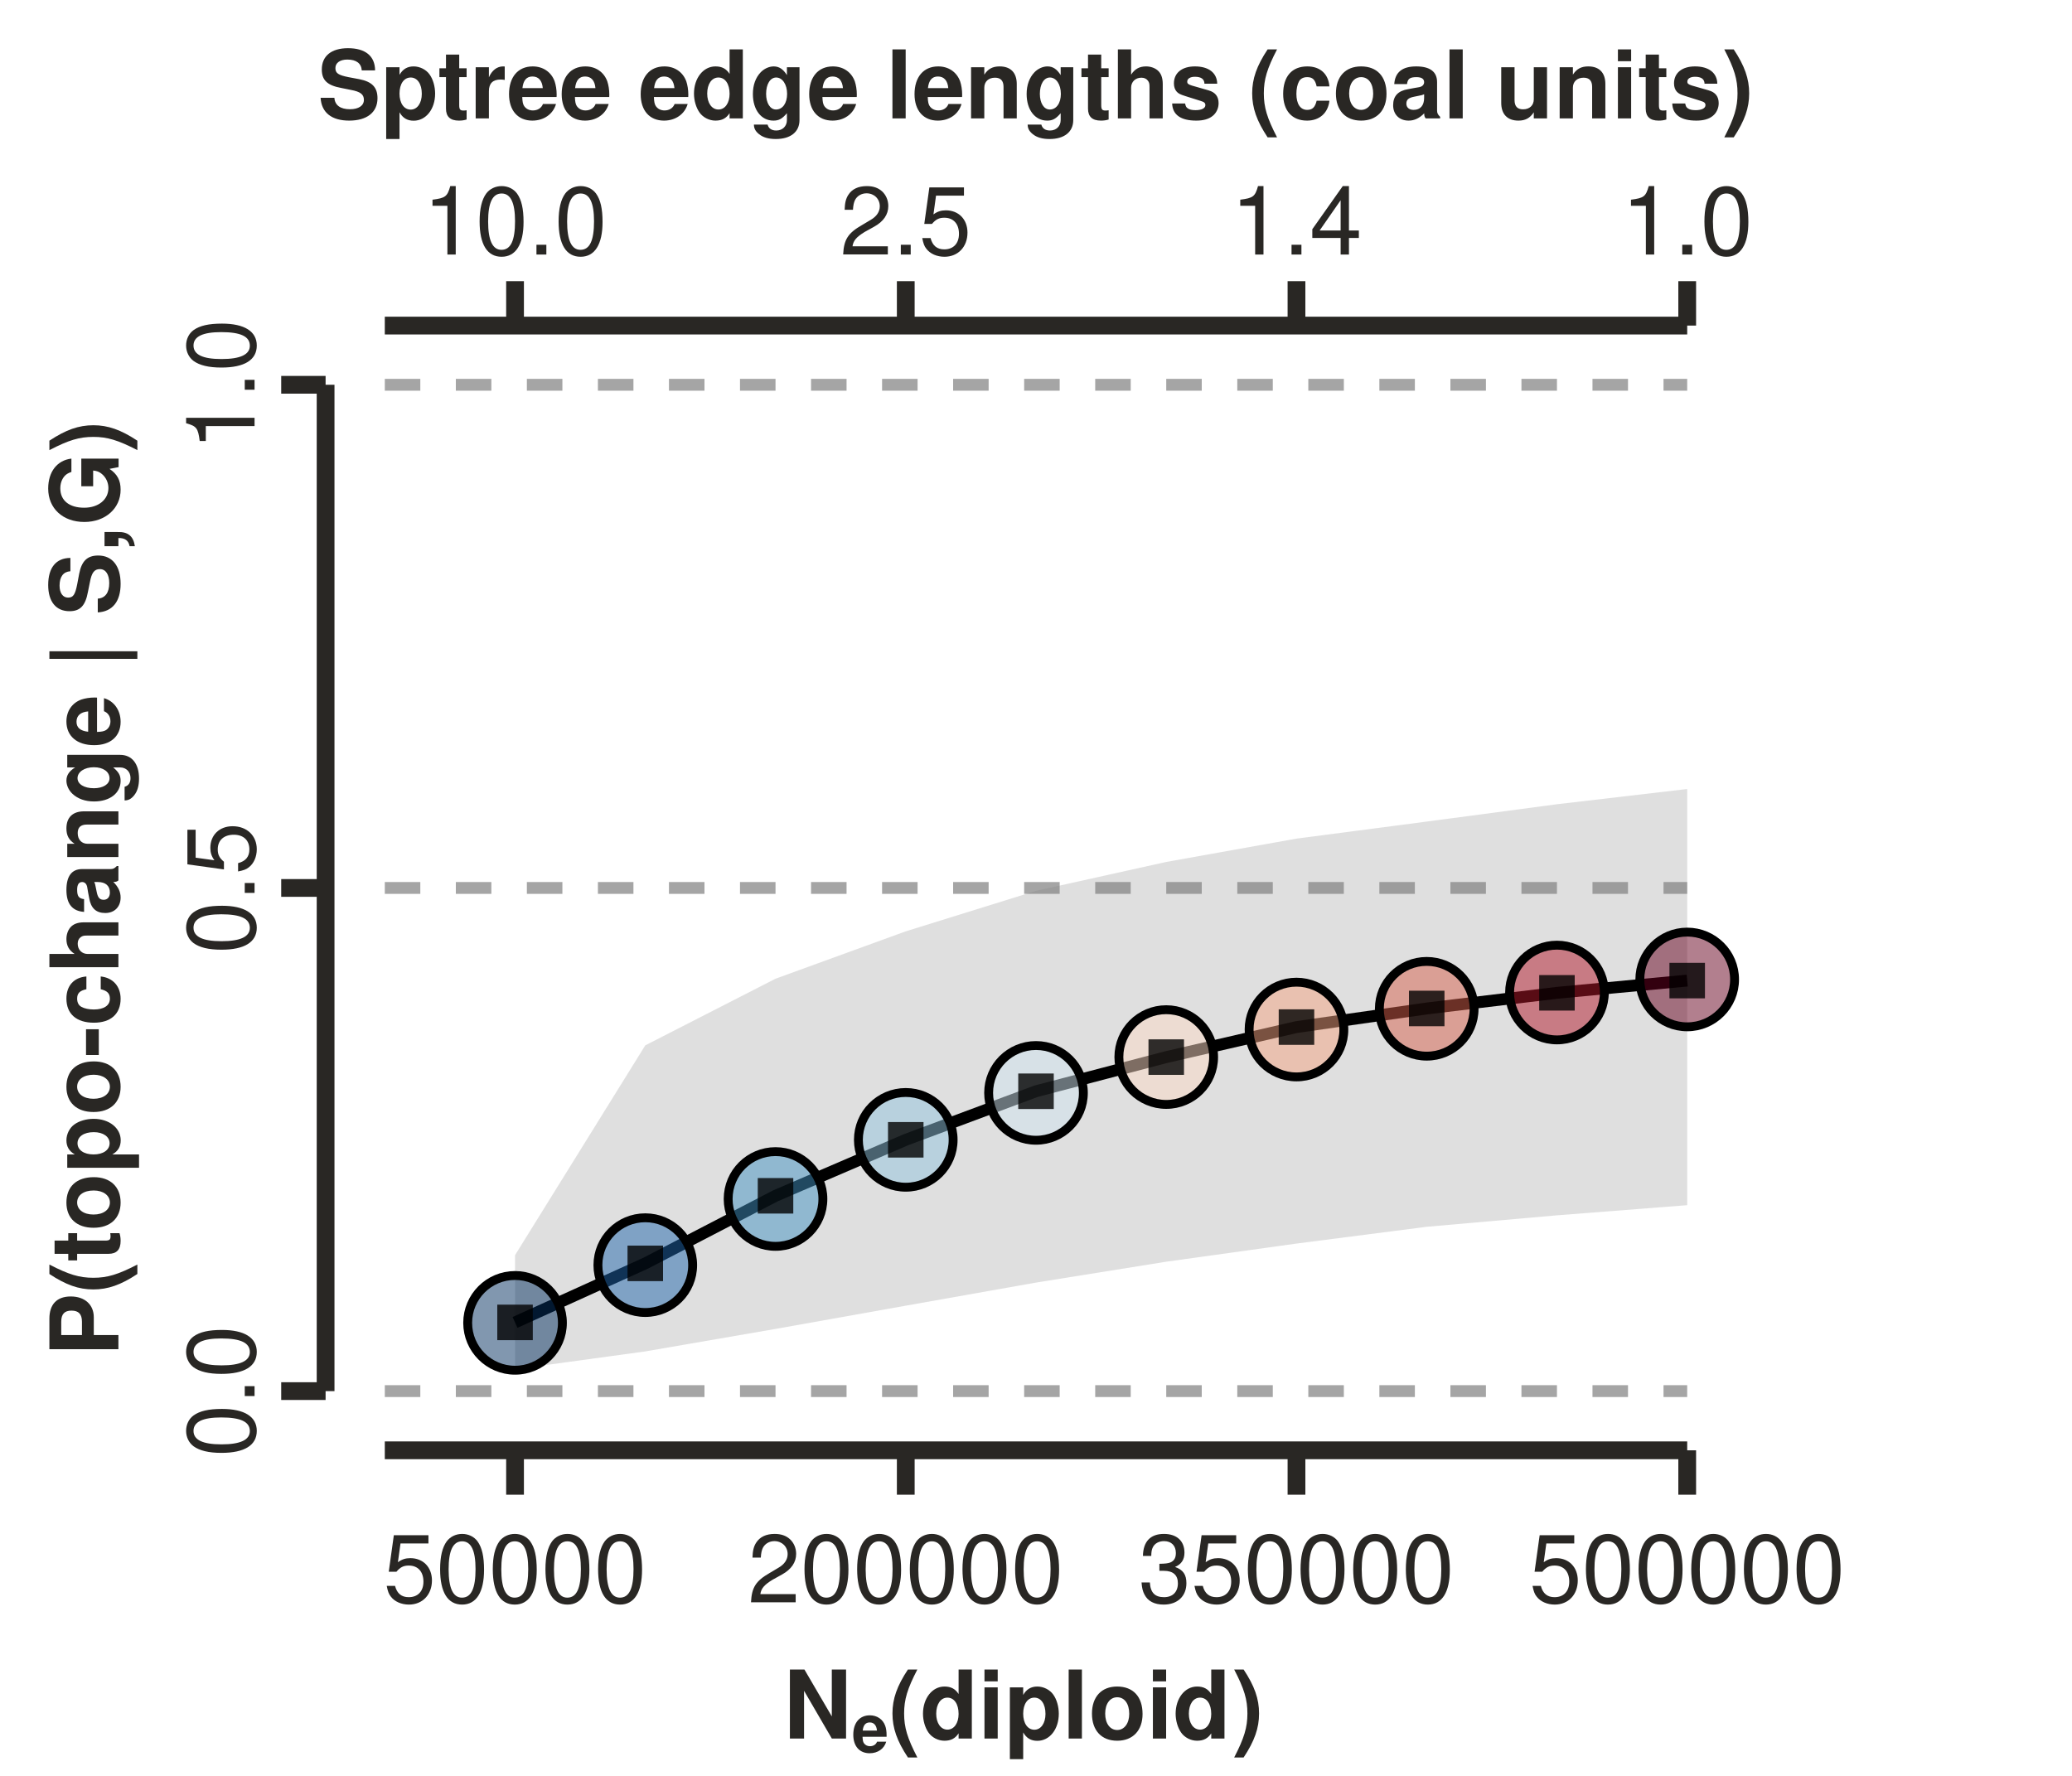
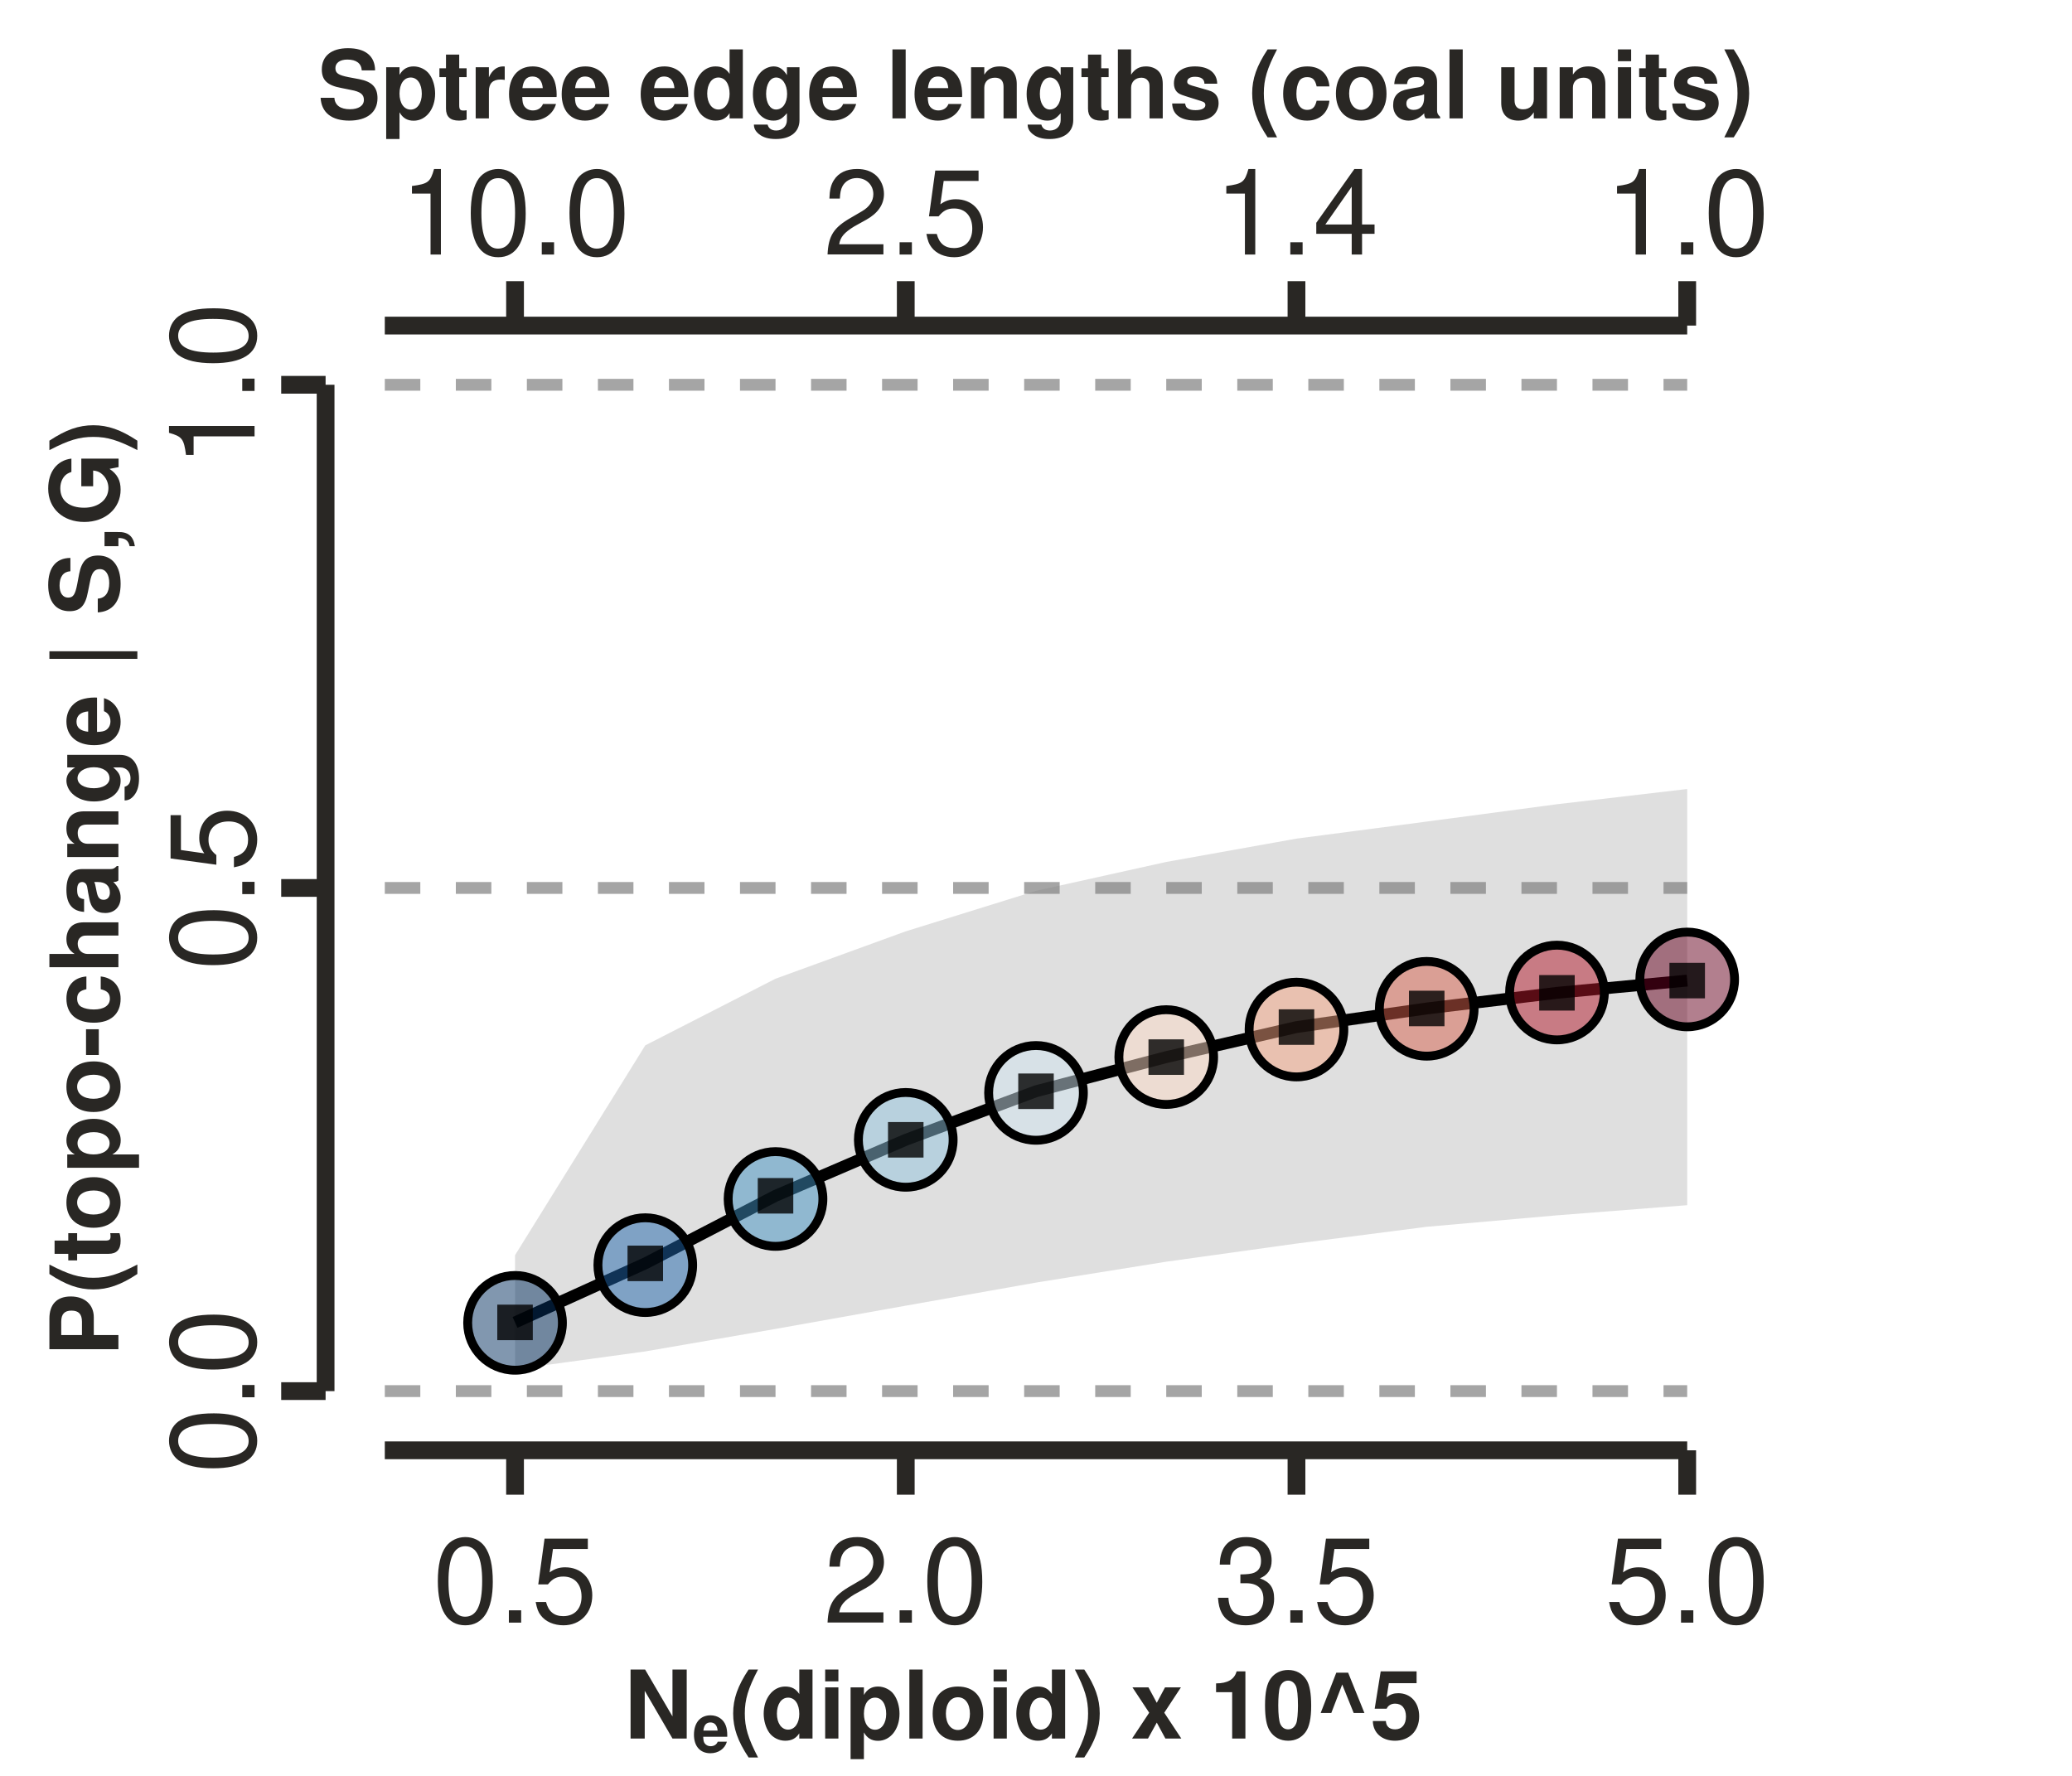
- <svg xmlns="http://www.w3.org/2000/svg" class="toyplot-canvas-Canvas" width="350.0px" height="300.0px" viewBox="0 0 350.0 300.0" preserveAspectRatio="xMidYMid meet" style="background-color:transparent;border-color:#292724;border-style:none;border-width:1.0;fill:rgb(16.1%,15.3%,14.1%);fill-opacity:1.0;font-family:Helvetica;font-size:12px;opacity:1.0;stroke:rgb(16.1%,15.3%,14.1%);stroke-opacity:1.0;stroke-width:1.0" id="t619591849ba342a9a481317e62088b9d">
-   <g class="toyplot-coordinates-Cartesian" id="te527659f6d75460c8a01715de7275fbe">
-     <clipPath id="t1b74646d4024468aa00224c7d02756a9">
+ <svg xmlns="http://www.w3.org/2000/svg" class="toyplot-canvas-Canvas" width="350.0px" height="300.0px" viewBox="0 0 350.0 300.0" preserveAspectRatio="xMidYMid meet" style="background-color:transparent;border-color:#292724;border-style:none;border-width:1.0;fill:rgb(16.1%,15.3%,14.1%);fill-opacity:1.0;font-family:Helvetica;font-size:12px;opacity:1.0;stroke:rgb(16.1%,15.3%,14.1%);stroke-opacity:1.0;stroke-width:1.0" id="t750c148cdb1f4f0f95b30795f37a3a1d">
+   <g class="toyplot-coordinates-Cartesian" id="tdbf3b1bfad48414887d797ce6d199bd8">
+     <clipPath id="ta0627281131841228e686c35ea9da4f2">
      <rect x="55.0" y="55.0" width="240.0" height="190.0" />
    </clipPath>
-     <g clip-path="url(#t1b74646d4024468aa00224c7d02756a9)">
-       <g class="toyplot-mark-AxisLines" style="stroke:rgb(50.2%,50.2%,50.2%);stroke-dasharray:6,6;stroke-opacity:0.7;stroke-width:2" id="t1442b8b53b1f4c57b8c3e2fbe425a3c5">
+     <g clip-path="url(#ta0627281131841228e686c35ea9da4f2)">
+       <g class="toyplot-mark-AxisLines" style="stroke:rgb(50.2%,50.2%,50.2%);stroke-dasharray:6,6;stroke-opacity:0.7;stroke-width:2" id="t57d4d4c4723247a3bb7d5a1c9d0dcfaf">
        <g class="toyplot-Series">
          <line class="toyplot-Datum" y1="235.0" y2="235.0" x1="65.0" x2="285.0" style="opacity:1.0;stroke:rgb(50.2%,50.2%,50.2%);stroke-dasharray:6,6;stroke-opacity:0.7;stroke-width:2" />
          <line class="toyplot-Datum" y1="150.0" y2="150.0" x1="65.0" x2="285.0" style="opacity:1.0;stroke:rgb(50.2%,50.2%,50.2%);stroke-dasharray:6,6;stroke-opacity:0.7;stroke-width:2" />
          <line class="toyplot-Datum" y1="65.0" y2="65.0" x1="65.0" x2="285.0" style="opacity:1.0;stroke:rgb(50.2%,50.2%,50.2%);stroke-dasharray:6,6;stroke-opacity:0.7;stroke-width:2" />
        </g>
      </g>
-       <g class="toyplot-mark-FillBoundaries" style="stroke:none" id="td439c1ec576042d39be93679ca3bf986">
+       <g class="toyplot-mark-FillBoundaries" style="stroke:none" id="t754b8fefb37045ba82aafd4fef9faf4b">
        <polygon points="87.0,231.311 109.0,228.295 131.0,224.496 153.0,220.569 175.0,216.667 197.0,213.141 219.0,210.076 241.0,207.242 263.0,205.306 285.0,203.591 285.0,133.287 263.0,135.858 241.0,138.787 219.0,141.668 197.0,145.607 175.0,150.488 153.0,157.329 131.0,165.334 109.0,176.591 87.0,212.031" style="fill:rgb(50.2%,50.2%,50.2%);fill-opacity:1.0;opacity:0.25;stroke:none" />
      </g>
-       <g class="toyplot-mark-Plot" style="fill:none" id="t26e176279e80438f84d530421cff9b04">
+       <g class="toyplot-mark-Plot" style="fill:none" id="tc508367a9e5c4910a48a463ada1182f1">
        <g class="toyplot-Series">
          <path d="M 87.0 223.394 L 109.0 213.422 L 131.0 202.006 L 153.0 192.548 L 175.0 184.347 L 197.0 178.577 L 219.0 173.506 L 241.0 170.361 L 263.0 167.719 L 285.0 165.65" style="stroke:rgb(0%,0%,0%);stroke-opacity:1.0;stroke-width:2.0" />
        </g>
      </g>
-       <g class="toyplot-mark-Point" id="t7b59a48c393f46fd8cd67d7ba91c07a2">
+       <g class="toyplot-mark-Point" id="tdce6240e3a9f488f9e00f43f9de88efd">
        <g class="toyplot-Series">
          <g style="fill:rgb(2%,18.8%,38%);fill-opacity:0.5;opacity:1.0;stroke:rgb(0%,0%,0%);stroke-opacity:1.0;stroke-width:1.5" class="toyplot-Datum" transform="translate(87.0, 223.469)">
            <circle r="8.0" />
          </g>
          <g style="fill:rgb(12.9%,40%,67.5%);fill-opacity:0.5;opacity:1.0;stroke:rgb(0%,0%,0%);stroke-opacity:1.0;stroke-width:1.5" class="toyplot-Datum" transform="translate(109.0, 213.7194)">
            <circle r="8.0" />
          </g>
          <g style="fill:rgb(26.3%,57.6%,76.5%);fill-opacity:0.5;opacity:1.0;stroke:rgb(0%,0%,0%);stroke-opacity:1.0;stroke-width:1.5" class="toyplot-Datum" transform="translate(131.0, 202.5443)">
            <circle r="8.0" />
          </g>
          <g style="fill:rgb(57.3%,77.3%,87.1%);fill-opacity:0.5;opacity:1.0;stroke:rgb(0%,0%,0%);stroke-opacity:1.0;stroke-width:1.5" class="toyplot-Datum" transform="translate(153.0, 192.5544)">
            <circle r="8.0" />
          </g>
          <g style="fill:rgb(82%,89.8%,94.1%);fill-opacity:0.5;opacity:1.0;stroke:rgb(0%,0%,0%);stroke-opacity:1.0;stroke-width:1.5" class="toyplot-Datum" transform="translate(175.0, 184.6216)">
            <circle r="8.0" />
          </g>
          <g style="fill:rgb(99.2%,85.9%,78%);fill-opacity:0.5;opacity:1.0;stroke:rgb(0%,0%,0%);stroke-opacity:1.0;stroke-width:1.5" class="toyplot-Datum" transform="translate(197.0, 178.5693)">
            <circle r="8.0" />
          </g>
          <g style="fill:rgb(95.7%,64.7%,51%);fill-opacity:0.5;opacity:1.0;stroke:rgb(0%,0%,0%);stroke-opacity:1.0;stroke-width:1.5" class="toyplot-Datum" transform="translate(219.0, 173.92)">
            <circle r="8.0" />
          </g>
          <g style="fill:rgb(83.9%,37.6%,30.2%);fill-opacity:0.5;opacity:1.0;stroke:rgb(0%,0%,0%);stroke-opacity:1.0;stroke-width:1.5" class="toyplot-Datum" transform="translate(241.0, 170.4128)">
            <circle r="8.0" />
          </g>
          <g style="fill:rgb(69.8%,9.4%,16.9%);fill-opacity:0.5;opacity:1.0;stroke:rgb(0%,0%,0%);stroke-opacity:1.0;stroke-width:1.5" class="toyplot-Datum" transform="translate(263.0, 167.6669)">
            <circle r="8.0" />
          </g>
          <g style="fill:rgb(40.4%,0%,12.2%);fill-opacity:0.5;opacity:1.0;stroke:rgb(0%,0%,0%);stroke-opacity:1.0;stroke-width:1.5" class="toyplot-Datum" transform="translate(285.0, 165.4597)">
            <circle r="8.0" />
          </g>
        </g>
      </g>
-       <g class="toyplot-mark-Point" id="t1ce27b56a0bc41118960465a2e98a175">
+       <g class="toyplot-mark-Point" id="tddbdb445e44b4dbdb1979017e7c27d36">
        <g class="toyplot-Series">
          <g style="fill:rgb(0%,0%,0%);fill-opacity:1.0;opacity:0.8;stroke:none" class="toyplot-Datum" transform="translate(87.0, 223.3941)">
            <rect x="-3.0" y="-3.0" width="6.0" height="6.0" />
          </g>
          <g style="fill:rgb(0%,0%,0%);fill-opacity:1.0;opacity:0.8;stroke:none" class="toyplot-Datum" transform="translate(109.0, 213.4219)">
            <rect x="-3.0" y="-3.0" width="6.0" height="6.0" />
          </g>
          <g style="fill:rgb(0%,0%,0%);fill-opacity:1.0;opacity:0.8;stroke:none" class="toyplot-Datum" transform="translate(131.0, 202.0064)">
            <rect x="-3.0" y="-3.0" width="6.0" height="6.0" />
          </g>
          <g style="fill:rgb(0%,0%,0%);fill-opacity:1.0;opacity:0.8;stroke:none" class="toyplot-Datum" transform="translate(153.0, 192.5476)">
            <rect x="-3.0" y="-3.0" width="6.0" height="6.0" />
          </g>
          <g style="fill:rgb(0%,0%,0%);fill-opacity:1.0;opacity:0.8;stroke:none" class="toyplot-Datum" transform="translate(175.0, 184.3468)">
            <rect x="-3.0" y="-3.0" width="6.0" height="6.0" />
          </g>
          <g style="fill:rgb(0%,0%,0%);fill-opacity:1.0;opacity:0.8;stroke:none" class="toyplot-Datum" transform="translate(197.0, 178.577)">
            <rect x="-3.0" y="-3.0" width="6.0" height="6.0" />
          </g>
          <g style="fill:rgb(0%,0%,0%);fill-opacity:1.0;opacity:0.8;stroke:none" class="toyplot-Datum" transform="translate(219.0, 173.5059)">
            <rect x="-3.0" y="-3.0" width="6.0" height="6.0" />
          </g>
          <g style="fill:rgb(0%,0%,0%);fill-opacity:1.0;opacity:0.8;stroke:none" class="toyplot-Datum" transform="translate(241.0, 170.3609)">
            <rect x="-3.0" y="-3.0" width="6.0" height="6.0" />
          </g>
          <g style="fill:rgb(0%,0%,0%);fill-opacity:1.0;opacity:0.8;stroke:none" class="toyplot-Datum" transform="translate(263.0, 167.7191)">
            <rect x="-3.0" y="-3.0" width="6.0" height="6.0" />
          </g>
          <g style="fill:rgb(0%,0%,0%);fill-opacity:1.0;opacity:0.8;stroke:none" class="toyplot-Datum" transform="translate(285.0, 165.6502)">
            <rect x="-3.0" y="-3.0" width="6.0" height="6.0" />
          </g>
        </g>
      </g>
    </g>
-     <g class="toyplot-coordinates-Axis" id="tbf74d455b5d040a0aaee2418450bc7d4" transform="translate(65.0,235.0)translate(0,10.0)">
+     <g class="toyplot-coordinates-Axis" id="t7b1646616f13469991375c4cf527056d" transform="translate(65.0,235.0)translate(0,10.0)">
      <line x1="0" y1="0" x2="220.0" y2="0" style="stroke-width:3" />
      <g>
        <line x1="22.0" y1="7.5" x2="22.0" y2="0" style="stroke-width:3" />
        <line x1="88.0" y1="7.5" x2="88.0" y2="0" style="stroke-width:3" />
        <line x1="154.0" y1="7.5" x2="154.0" y2="0" style="stroke-width:3" />
        <line x1="220.0" y1="7.5" x2="220.0" y2="0" style="stroke-width:3" />
      </g>
      <g>
        <g transform="translate(22.0,12.0)">
-           <text x="-22.24" y="13.688" style="fill:rgb(16.1%,15.3%,14.1%);fill-opacity:1.0;font-family:helvetica;font-size:16.0px;font-weight:normal;stroke:none;vertical-align:baseline;white-space:pre">50000</text>
+           <text x="-13.9" y="17.11" style="fill:rgb(16.1%,15.3%,14.1%);fill-opacity:1.0;font-family:helvetica;font-size:20.0px;font-weight:normal;stroke:none;vertical-align:baseline;white-space:pre">0.5</text>
        </g>
        <g transform="translate(88.0,12.0)">
-           <text x="-26.688" y="13.688" style="fill:rgb(16.1%,15.3%,14.1%);fill-opacity:1.0;font-family:helvetica;font-size:16.0px;font-weight:normal;stroke:none;vertical-align:baseline;white-space:pre">200000</text>
+           <text x="-13.9" y="17.11" style="fill:rgb(16.1%,15.3%,14.1%);fill-opacity:1.0;font-family:helvetica;font-size:20.0px;font-weight:normal;stroke:none;vertical-align:baseline;white-space:pre">2.0</text>
        </g>
        <g transform="translate(154.0,12.0)">
-           <text x="-26.688" y="13.688" style="fill:rgb(16.1%,15.3%,14.1%);fill-opacity:1.0;font-family:helvetica;font-size:16.0px;font-weight:normal;stroke:none;vertical-align:baseline;white-space:pre">350000</text>
+           <text x="-13.9" y="17.11" style="fill:rgb(16.1%,15.3%,14.1%);fill-opacity:1.0;font-family:helvetica;font-size:20.0px;font-weight:normal;stroke:none;vertical-align:baseline;white-space:pre">3.5</text>
        </g>
        <g transform="translate(220.0,12.0)">
-           <text x="-26.688" y="13.688" style="fill:rgb(16.1%,15.3%,14.1%);fill-opacity:1.0;font-family:helvetica;font-size:16.0px;font-weight:normal;stroke:none;vertical-align:baseline;white-space:pre">500000</text>
+           <text x="-13.9" y="17.11" style="fill:rgb(16.1%,15.3%,14.1%);fill-opacity:1.0;font-family:helvetica;font-size:20.0px;font-weight:normal;stroke:none;vertical-align:baseline;white-space:pre">5.0</text>
        </g>
      </g>
      <g transform="translate(110.0,35.0)">
-         <text x="-42.666" y="13.688" style="fill:rgb(16.1%,15.3%,14.1%);fill-opacity:1.0;font-family:helvetica;font-size:16.0px;font-weight:bold;stroke:none;vertical-align:baseline;white-space:pre">N</text>
-         <text x="-31.114" y="15.928" style="fill:rgb(16.1%,15.3%,14.1%);fill-opacity:1.0;font-family:helvetica;font-size:11.2px;font-weight:bold;stroke:none;vertical-align:baseline;white-space:pre">e</text>
-         <text x="-24.886" y="13.688" style="fill:rgb(16.1%,15.3%,14.1%);fill-opacity:1.0;font-family:helvetica;font-size:16.0px;font-weight:bold;stroke:none;vertical-align:baseline;white-space:pre"> (diploid)</text>
+         <text x="-69.578" y="13.688" style="fill:rgb(16.1%,15.3%,14.1%);fill-opacity:1.0;font-family:helvetica;font-size:16.0px;font-weight:bold;stroke:none;vertical-align:baseline;white-space:pre">N</text>
+         <text x="-58.026" y="15.928" style="fill:rgb(16.1%,15.3%,14.1%);fill-opacity:1.0;font-family:helvetica;font-size:11.2px;font-weight:bold;stroke:none;vertical-align:baseline;white-space:pre">e</text>
+         <text x="-51.798" y="13.688" style="fill:rgb(16.1%,15.3%,14.1%);fill-opacity:1.0;font-family:helvetica;font-size:16.0px;font-weight:bold;stroke:none;vertical-align:baseline;white-space:pre"> (diploid) x 10^5</text>
      </g>
      <g class="toyplot-coordinates-Axis-coordinates" style="visibility:hidden" transform="">
        <line x1="0" x2="0" y1="-6.0" y2="9.0" style="stroke:rgb(43.9%,50.2%,56.5%);stroke-opacity:1.0;stroke-width:1.0" />
        <text x="0" y="-12.0" style="alignment-baseline:alphabetic;fill:rgb(43.9%,50.2%,56.5%);fill-opacity:1.0;font-size:10px;font-weight:normal;stroke:none;text-anchor:middle" />
      </g>
    </g>
-     <g class="toyplot-coordinates-Axis" id="tf49158f8a29749a0ba9165779b2f18f0" transform="translate(65.0,235.0)rotate(-90.0)translate(0,-10.0)">
+     <g class="toyplot-coordinates-Axis" id="t0cfdf4a1b22d4eaf806e873eb4c3db4c" transform="translate(65.0,235.0)rotate(-90.0)translate(0,-10.0)">
      <line x1="0" y1="0" x2="170.0" y2="0" style="stroke-width:3" />
      <g>
        <line x1="0.0" y1="-7.5" x2="0.0" y2="0" style="stroke-width:3" />
        <line x1="85" y1="-7.5" x2="85" y2="0" style="stroke-width:3" />
        <line x1="170" y1="-7.5" x2="170" y2="0" style="stroke-width:3" />
      </g>
      <g>
        <g transform="translate(0.0,-12.0)">
-           <text x="-11.12" y="0.0" style="fill:rgb(16.1%,15.3%,14.1%);fill-opacity:1.0;font-family:helvetica;font-size:16.0px;font-weight:normal;stroke:none;vertical-align:baseline;white-space:pre">0.0</text>
+           <text x="-13.9" y="-8.881784197001252e-16" style="fill:rgb(16.1%,15.3%,14.1%);fill-opacity:1.0;font-family:helvetica;font-size:20.0px;font-weight:normal;stroke:none;vertical-align:baseline;white-space:pre">0.0</text>
        </g>
        <g transform="translate(85,-12.0)">
-           <text x="-11.12" y="0.0" style="fill:rgb(16.1%,15.3%,14.1%);fill-opacity:1.0;font-family:helvetica;font-size:16.0px;font-weight:normal;stroke:none;vertical-align:baseline;white-space:pre">0.5</text>
+           <text x="-13.9" y="-8.881784197001252e-16" style="fill:rgb(16.1%,15.3%,14.1%);fill-opacity:1.0;font-family:helvetica;font-size:20.0px;font-weight:normal;stroke:none;vertical-align:baseline;white-space:pre">0.5</text>
        </g>
        <g transform="translate(170,-12.0)">
-           <text x="-11.12" y="0.0" style="fill:rgb(16.1%,15.3%,14.1%);fill-opacity:1.0;font-family:helvetica;font-size:16.0px;font-weight:normal;stroke:none;vertical-align:baseline;white-space:pre">1.0</text>
+           <text x="-13.9" y="-8.881784197001252e-16" style="fill:rgb(16.1%,15.3%,14.1%);fill-opacity:1.0;font-family:helvetica;font-size:20.0px;font-weight:normal;stroke:none;vertical-align:baseline;white-space:pre">1.0</text>
        </g>
      </g>
      <g transform="translate(85.0,-35.0)">
        <text x="-79.136" y="0.0" style="fill:rgb(16.1%,15.3%,14.1%);fill-opacity:1.0;font-family:helvetica;font-size:16.0px;font-weight:bold;stroke:none;vertical-align:baseline;white-space:pre">P(topo-change | S,G)</text>
      </g>
      <g class="toyplot-coordinates-Axis-coordinates" style="visibility:hidden" transform="">
        <line x1="0" x2="0" y1="6.0" y2="-9.0" style="stroke:rgb(43.9%,50.2%,56.5%);stroke-opacity:1.0;stroke-width:1.0" />
        <text x="0" y="12.0" style="alignment-baseline:hanging;fill:rgb(43.9%,50.2%,56.5%);fill-opacity:1.0;font-size:10px;font-weight:normal;stroke:none;text-anchor:middle" />
      </g>
    </g>
  </g>
-   <g class="toyplot-coordinates-Cartesian" id="t1c58fd9585af4f7db2e8c28e810c70a9">
-     <clipPath id="t022543998bf74abcab3669c0a5837958">
+   <g class="toyplot-coordinates-Cartesian" id="t72bf82129c9144a2ad8d8cabaf38b700">
+     <clipPath id="tdc59d3d149fb4028b52a7a38e7751604">
      <rect x="55.0" y="55.0" width="240.0" height="190.0" />
    </clipPath>
-     <g clip-path="url(#t022543998bf74abcab3669c0a5837958)" />
-     <g class="toyplot-coordinates-Axis" id="t7b6ad3448599472fa34b39cedad340ee" transform="translate(65.0,65.0)translate(0,-10.0)">
+     <g clip-path="url(#tdc59d3d149fb4028b52a7a38e7751604)" />
+     <g class="toyplot-coordinates-Axis" id="t26313eb856bd4ba48682d87a90acc7aa" transform="translate(65.0,65.0)translate(0,-10.0)">
      <line x1="0" y1="0" x2="220.0" y2="0" style="stroke-width:3" />
      <g>
        <line x1="22" y1="-7.5" x2="22" y2="0" style="stroke-width:3" />
        <line x1="88" y1="-7.5" x2="88" y2="0" style="stroke-width:3" />
        <line x1="154" y1="-7.5" x2="154" y2="0" style="stroke-width:3" />
        <line x1="220.0" y1="-7.5" x2="220.0" y2="0" style="stroke-width:3" />
      </g>
      <g>
        <g transform="translate(22.0002,-12.0)">
-           <text x="-15.568" y="0.0" style="fill:rgb(16.1%,15.3%,14.1%);fill-opacity:1.0;font-family:helvetica;font-size:16.0px;font-weight:normal;stroke:none;vertical-align:baseline;white-space:pre">10.0</text>
+           <text x="-19.46" y="-8.881784197001252e-16" style="fill:rgb(16.1%,15.3%,14.1%);fill-opacity:1.0;font-family:helvetica;font-size:20.0px;font-weight:normal;stroke:none;vertical-align:baseline;white-space:pre">10.0</text>
        </g>
        <g transform="translate(88.00013,-12.0)">
-           <text x="-11.12" y="0.0" style="fill:rgb(16.1%,15.3%,14.1%);fill-opacity:1.0;font-family:helvetica;font-size:16.0px;font-weight:normal;stroke:none;vertical-align:baseline;white-space:pre">2.5</text>
+           <text x="-13.9" y="-8.881784197001252e-16" style="fill:rgb(16.1%,15.3%,14.1%);fill-opacity:1.0;font-family:helvetica;font-size:20.0px;font-weight:normal;stroke:none;vertical-align:baseline;white-space:pre">2.5</text>
        </g>
        <g transform="translate(154.0001,-12.0)">
-           <text x="-11.12" y="0.0" style="fill:rgb(16.1%,15.3%,14.1%);fill-opacity:1.0;font-family:helvetica;font-size:16.0px;font-weight:normal;stroke:none;vertical-align:baseline;white-space:pre">1.4</text>
+           <text x="-13.9" y="-8.881784197001252e-16" style="fill:rgb(16.1%,15.3%,14.1%);fill-opacity:1.0;font-family:helvetica;font-size:20.0px;font-weight:normal;stroke:none;vertical-align:baseline;white-space:pre">1.4</text>
        </g>
        <g transform="translate(220.0,-12.0)">
-           <text x="-11.12" y="0.0" style="fill:rgb(16.1%,15.3%,14.1%);fill-opacity:1.0;font-family:helvetica;font-size:16.0px;font-weight:normal;stroke:none;vertical-align:baseline;white-space:pre">1.0</text>
+           <text x="-13.9" y="-8.881784197001252e-16" style="fill:rgb(16.1%,15.3%,14.1%);fill-opacity:1.0;font-family:helvetica;font-size:20.0px;font-weight:normal;stroke:none;vertical-align:baseline;white-space:pre">1.0</text>
        </g>
      </g>
      <g transform="translate(110.0,-35.0)">
        <text x="-121.36" y="0.0" style="fill:rgb(16.1%,15.3%,14.1%);fill-opacity:1.0;font-family:helvetica;font-size:16.0px;font-weight:bold;stroke:none;vertical-align:baseline;white-space:pre">Sptree edge lengths (coal units)</text>
      </g>
      <g class="toyplot-coordinates-Axis-coordinates" style="visibility:hidden" transform="">
        <line x1="0" x2="0" y1="6.0" y2="-9.0" style="stroke:rgb(43.9%,50.2%,56.5%);stroke-opacity:1.0;stroke-width:1.0" />
        <text x="0" y="12.0" style="alignment-baseline:hanging;fill:rgb(43.9%,50.2%,56.5%);fill-opacity:1.0;font-size:10px;font-weight:normal;stroke:none;text-anchor:middle" />
      </g>
    </g>
  </g>
</svg>
